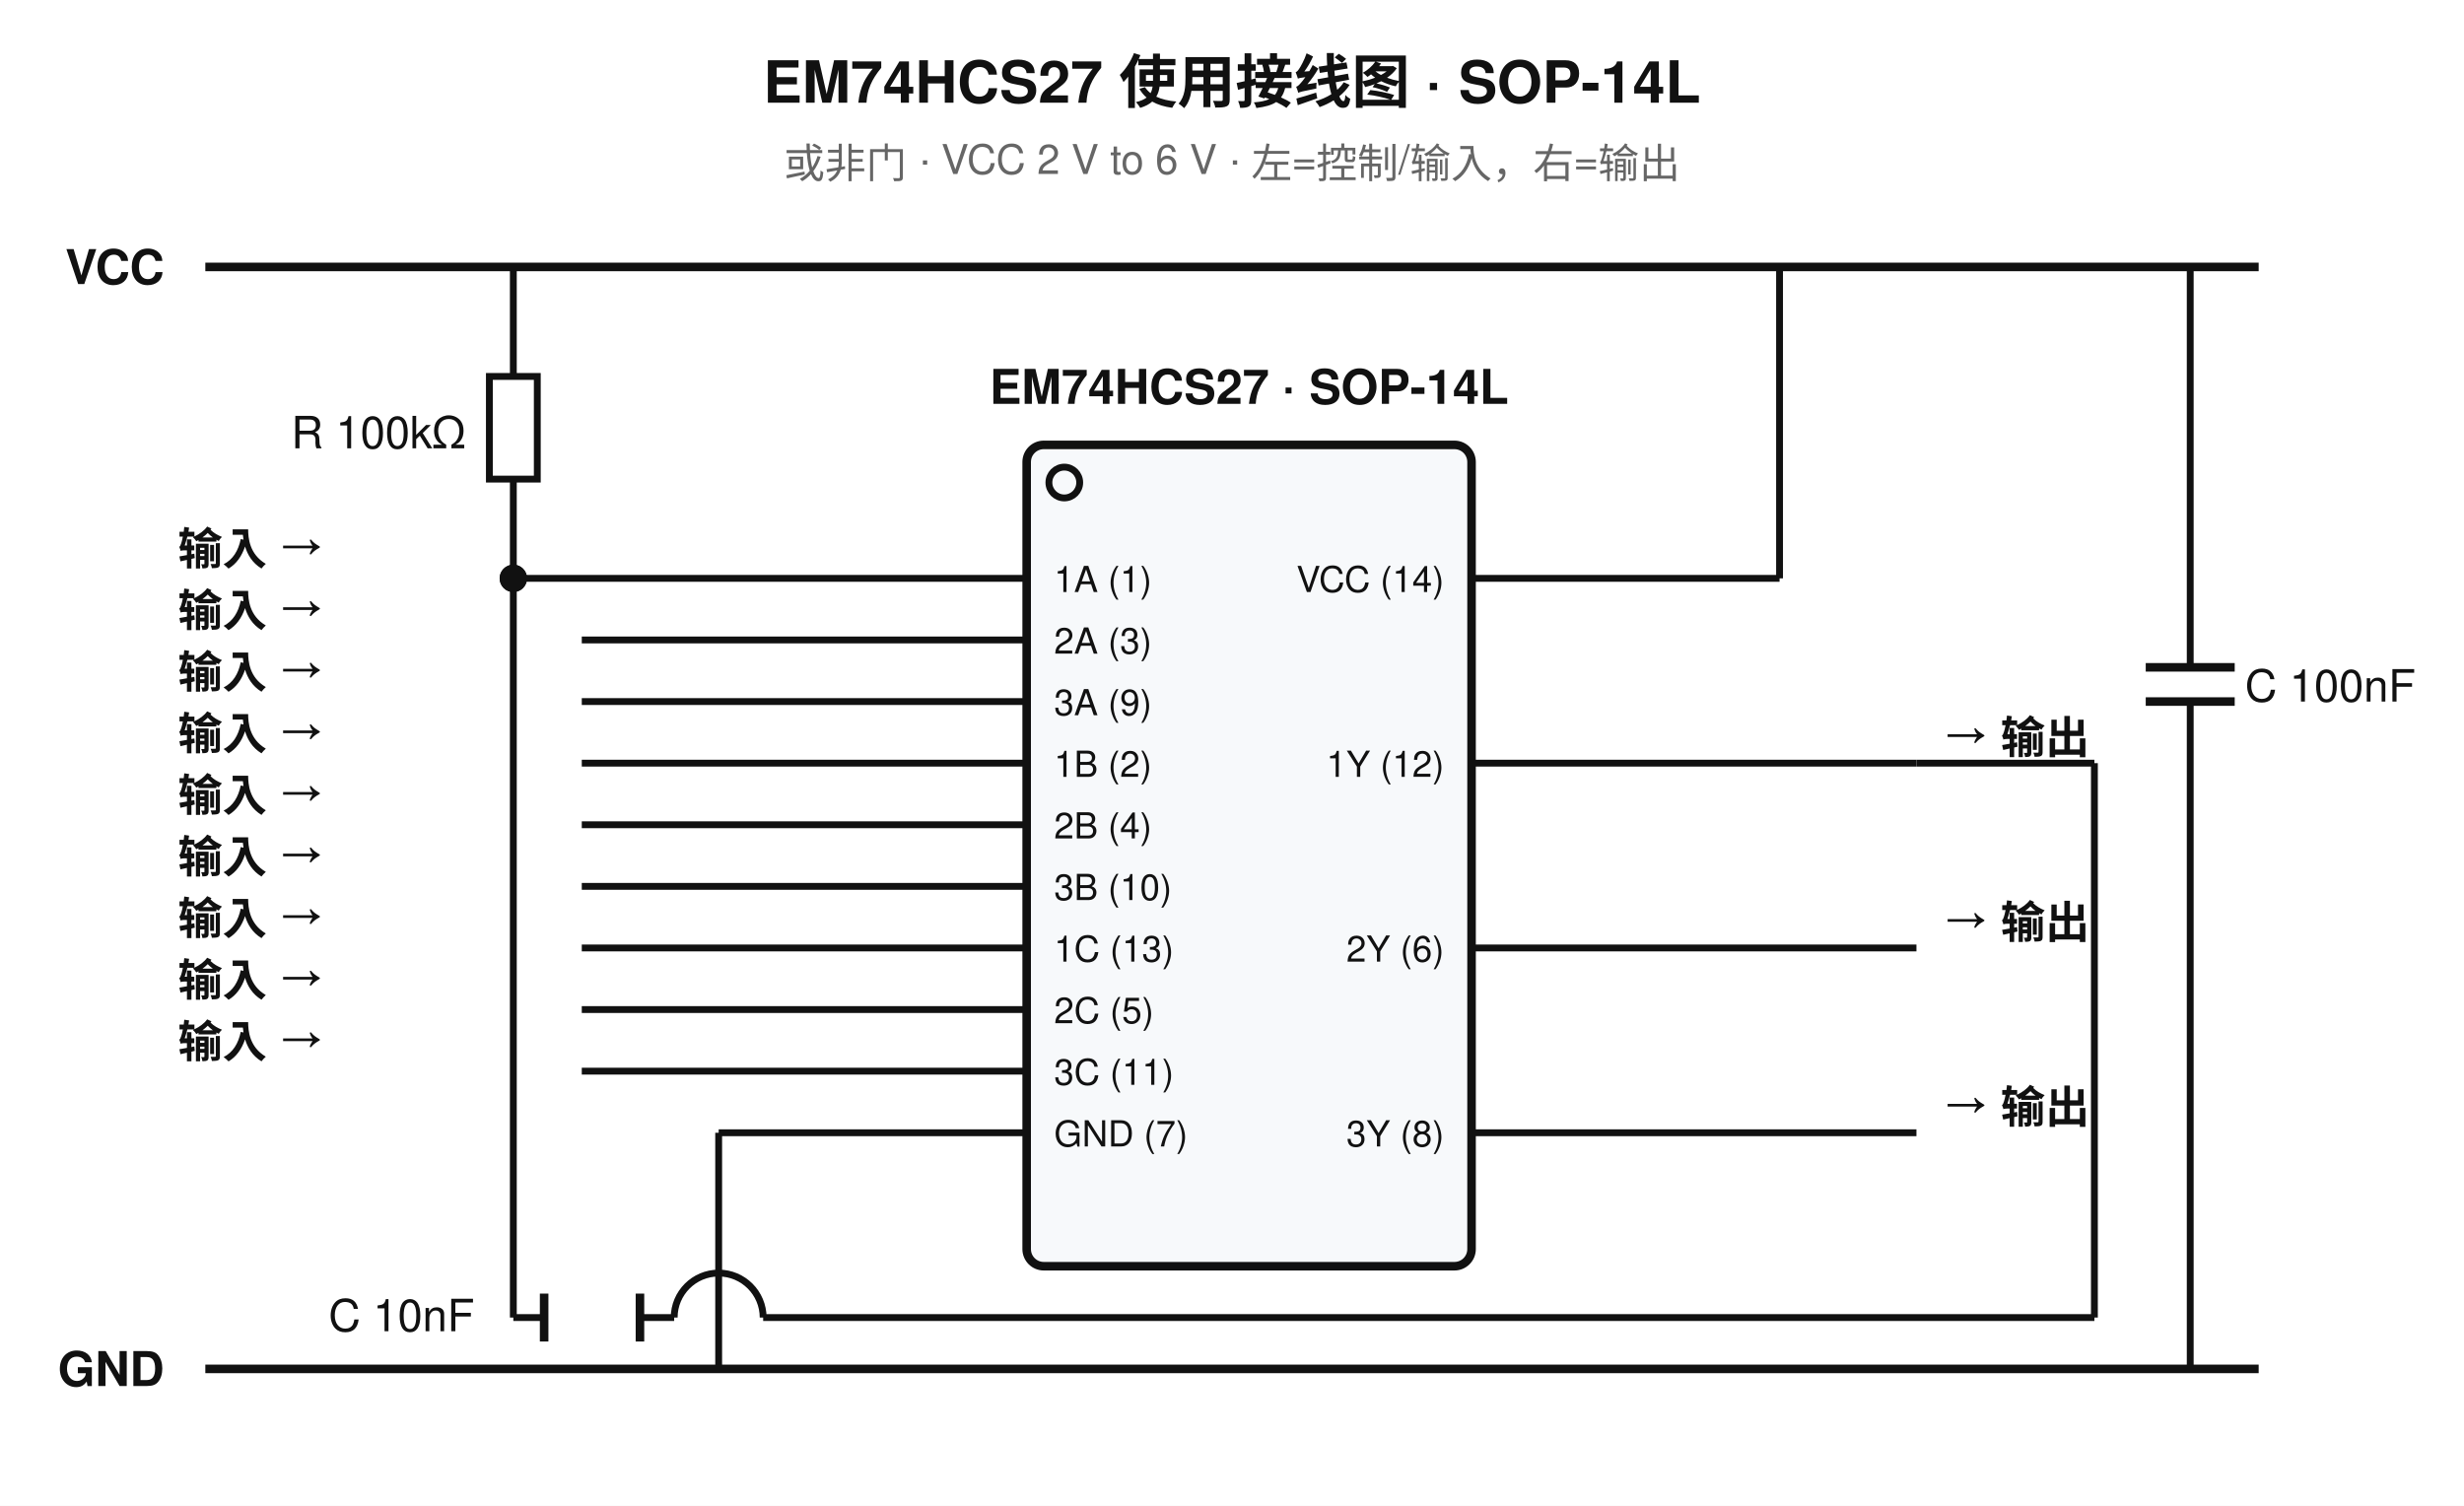
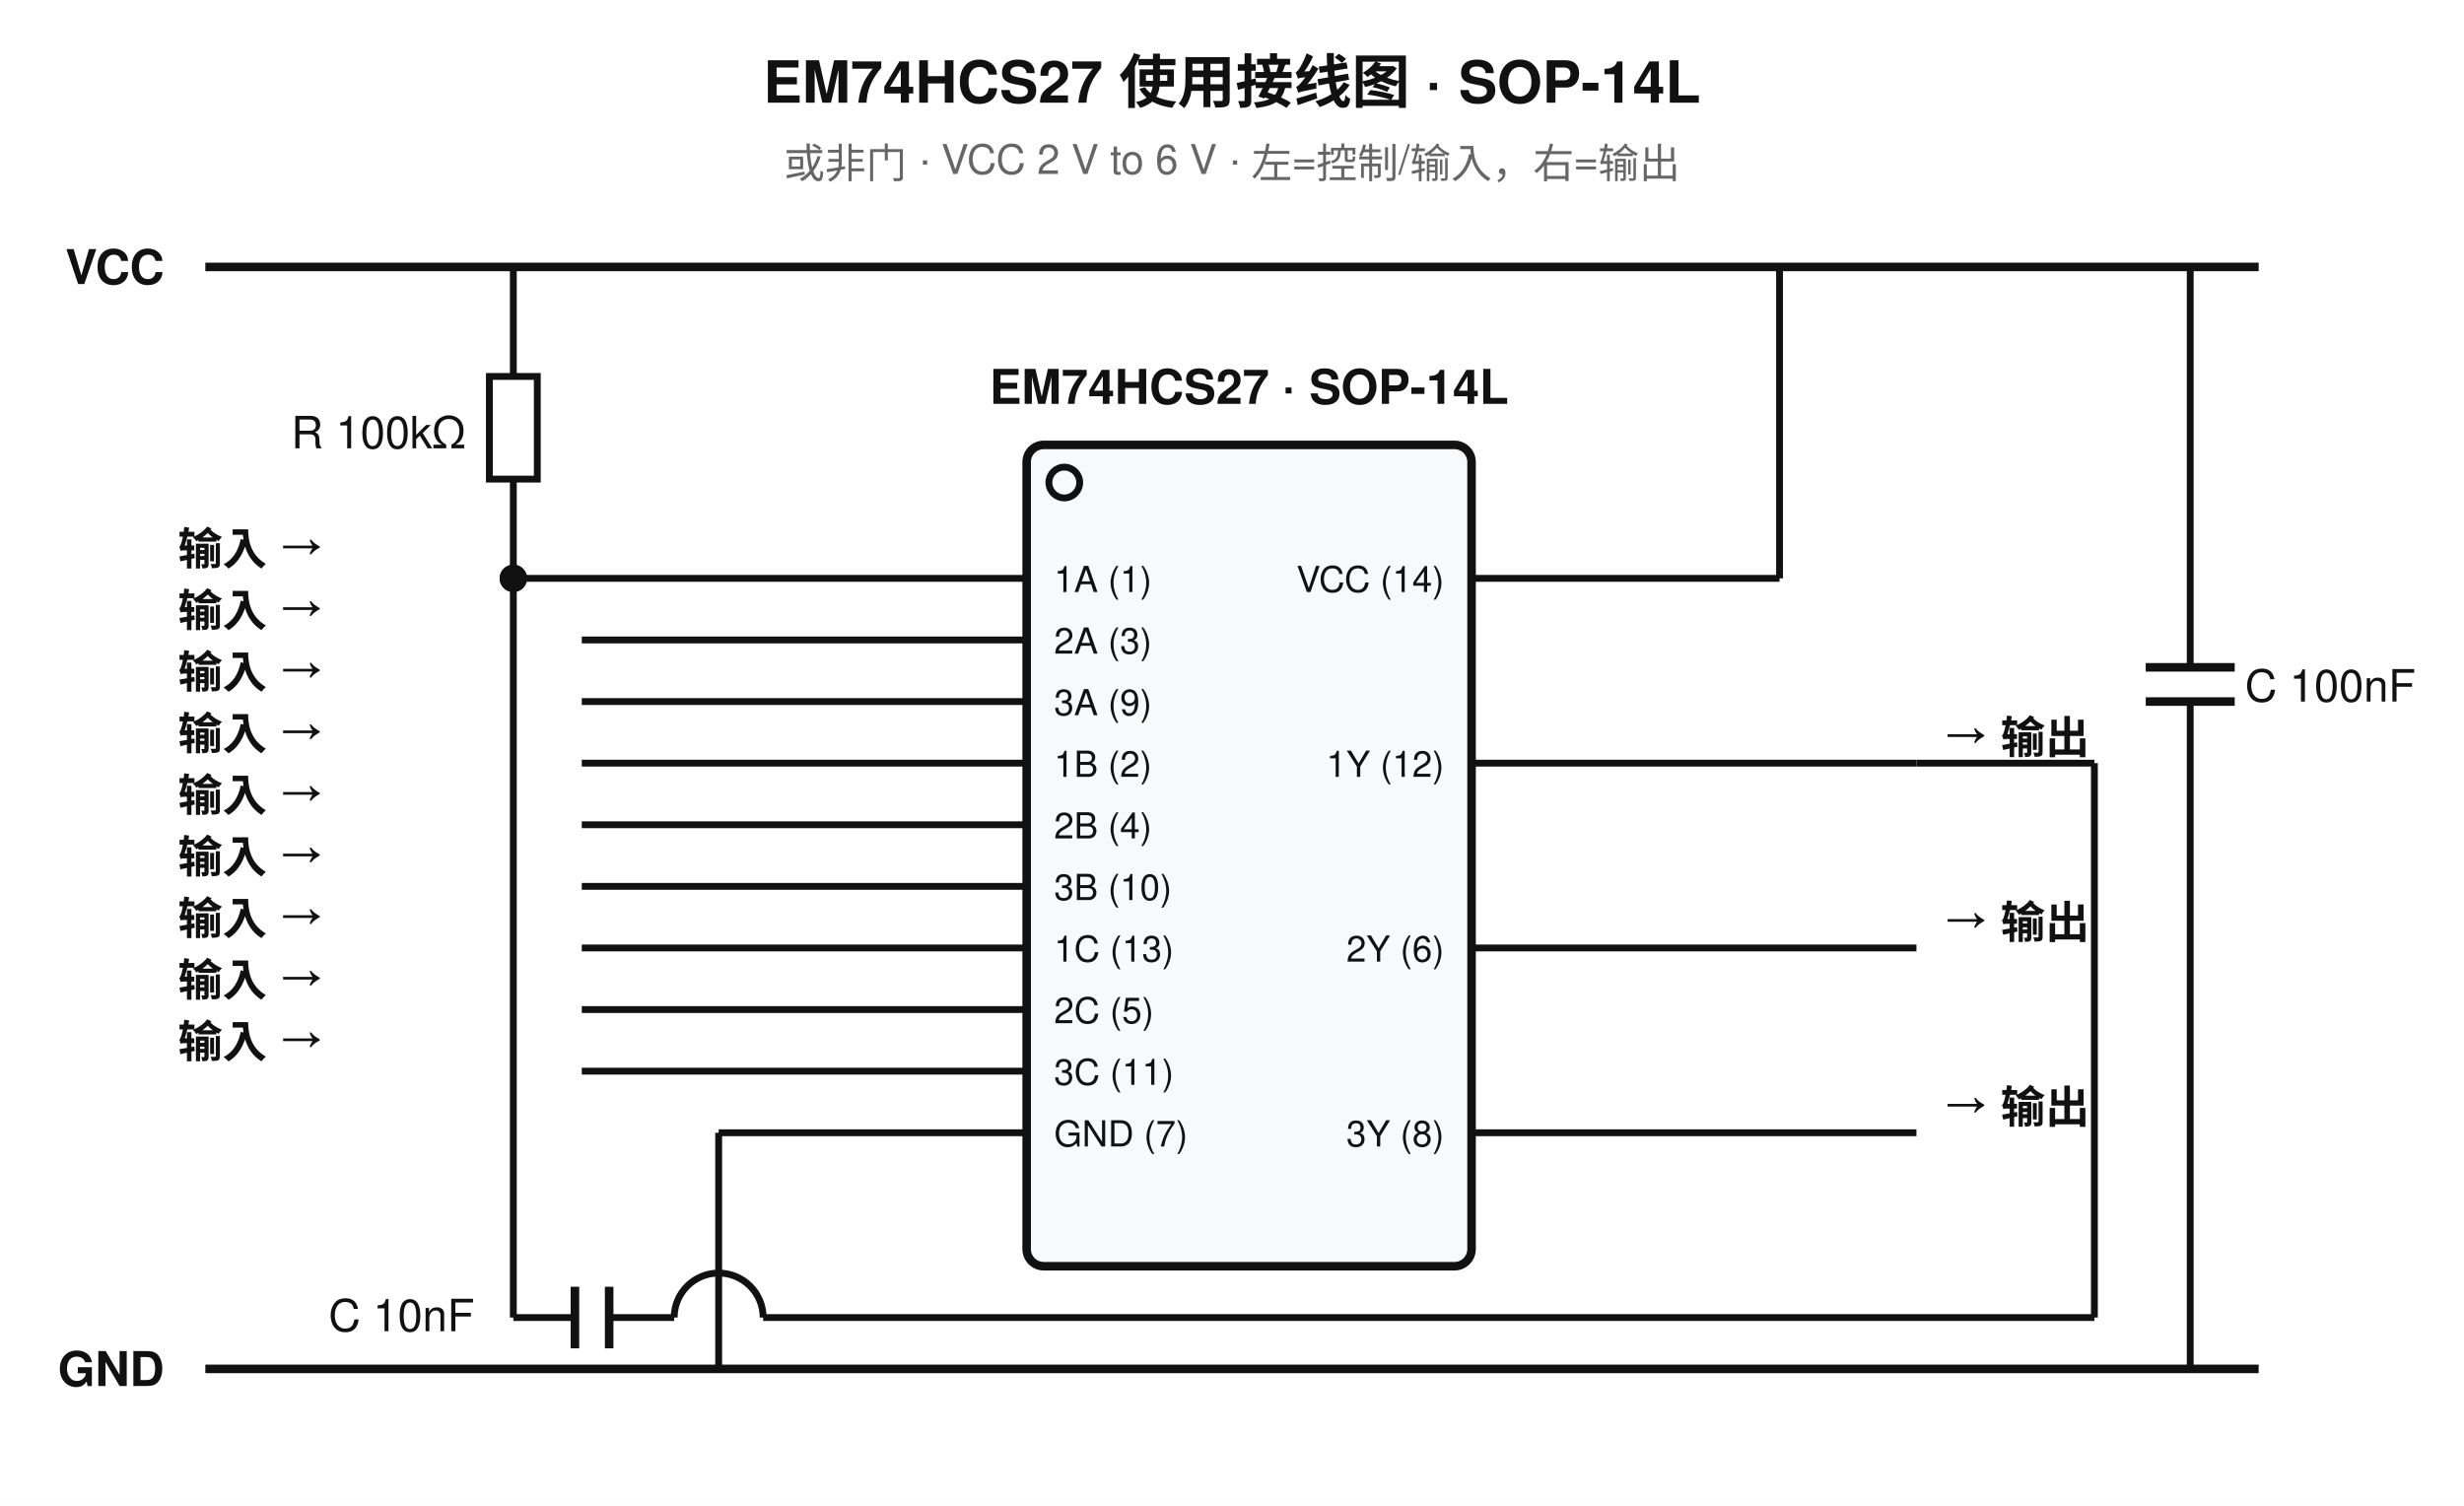
<svg xmlns="http://www.w3.org/2000/svg" viewBox="0 0 720 440" font-family="Helvetica,Arial,sans-serif">
  <rect width="720" height="440" fill="#fff" />
  <text x="360" y="30" text-anchor="middle" font-size="17" font-weight="bold" fill="#111">EM74HCS27 使用接线图 · SOP-14L</text>
  <text x="360" y="52" text-anchor="middle" font-size="12" fill="#666">或非门 · VCC 2 V to 6 V · 左=控制/输入，右=输出</text>
  <line x1="60" y1="78" x2="660" y2="78" stroke="#111" stroke-width="2.5" />
  <text x="48" y="83" text-anchor="end" font-size="14" font-weight="bold" fill="#111">VCC</text>
  <line x1="60" y1="400" x2="660" y2="400" stroke="#111" stroke-width="2.5" />
  <text x="48" y="405" text-anchor="end" font-size="14" font-weight="bold" fill="#111">GND</text>
  <text x="365" y="118" text-anchor="middle" font-size="14" font-weight="bold" fill="#111">EM74HCS27 · SOP-14L</text>
  <rect x="300" y="130" width="130" height="240" rx="5" fill="#f7f9fb" stroke="#111" stroke-width="2.5" />
  <text x="308" y="173.0" font-size="10.5" fill="#111">1A (1)</text>
  <line x1="300" y1="169.0" x2="150" y2="169.0" stroke="#111" stroke-width="2" />
  <line x1="150" y1="78" x2="150" y2="110.0" stroke="#111" stroke-width="2" />
  <rect x="143" y="110.0" width="14" height="30" fill="#fff" stroke="#111" stroke-width="2" />
  <line x1="150" y1="140.0" x2="150" y2="169.0" stroke="#111" stroke-width="2" />
  <circle cx="150" cy="169.0" r="4" fill="#111" />
  <text x="136" y="131.0" text-anchor="end" font-size="13" fill="#111">R 100kΩ</text>
  <text x="52" y="165.0" font-size="13" font-weight="bold" fill="#111">输入 →</text>
  <text x="308" y="191.0" font-size="10.5" fill="#111">2A (3)</text>
  <line x1="300" y1="187.0" x2="170" y2="187.0" stroke="#111" stroke-width="2" />
  <text x="52" y="183.0" font-size="13" font-weight="bold" fill="#111">输入 →</text>
  <text x="308" y="209.0" font-size="10.5" fill="#111">3A (9)</text>
  <line x1="300" y1="205.0" x2="170" y2="205.0" stroke="#111" stroke-width="2" />
  <text x="52" y="201.0" font-size="13" font-weight="bold" fill="#111">输入 →</text>
  <text x="308" y="227.0" font-size="10.5" fill="#111">1B (2)</text>
  <line x1="300" y1="223.0" x2="170" y2="223.0" stroke="#111" stroke-width="2" />
  <text x="52" y="219.0" font-size="13" font-weight="bold" fill="#111">输入 →</text>
  <text x="308" y="245.0" font-size="10.5" fill="#111">2B (4)</text>
  <line x1="300" y1="241.0" x2="170" y2="241.0" stroke="#111" stroke-width="2" />
  <text x="52" y="237.0" font-size="13" font-weight="bold" fill="#111">输入 →</text>
  <text x="308" y="263.0" font-size="10.5" fill="#111">3B (10)</text>
  <line x1="300" y1="259.0" x2="170" y2="259.0" stroke="#111" stroke-width="2" />
  <text x="52" y="255.0" font-size="13" font-weight="bold" fill="#111">输入 →</text>
  <text x="308" y="281.0" font-size="10.5" fill="#111">1C (13)</text>
  <line x1="300" y1="277.0" x2="170" y2="277.0" stroke="#111" stroke-width="2" />
  <text x="52" y="273.0" font-size="13" font-weight="bold" fill="#111">输入 →</text>
  <text x="308" y="299.0" font-size="10.5" fill="#111">2C (5)</text>
  <line x1="300" y1="295.0" x2="170" y2="295.0" stroke="#111" stroke-width="2" />
  <text x="52" y="291.0" font-size="13" font-weight="bold" fill="#111">输入 →</text>
  <text x="308" y="317.0" font-size="10.5" fill="#111">3C (11)</text>
  <line x1="300" y1="313.0" x2="170" y2="313.0" stroke="#111" stroke-width="2" />
  <text x="52" y="309.0" font-size="13" font-weight="bold" fill="#111">输入 →</text>
  <text x="308" y="335.0" font-size="10.5" fill="#111">GND (7)</text>
  <line x1="300" y1="331.0" x2="210" y2="331.0" stroke="#111" stroke-width="2" />
  <line x1="210" y1="331.0" x2="210" y2="400" stroke="#111" stroke-width="2" />
  <text x="422" y="173.0" text-anchor="end" font-size="10.5" fill="#111">VCC (14)</text>
  <line x1="430" y1="169.0" x2="520" y2="169.0" stroke="#111" stroke-width="2" />
  <line x1="520" y1="169.0" x2="520" y2="78" stroke="#111" stroke-width="2" />
  <text x="422" y="227.0" text-anchor="end" font-size="10.5" fill="#111">1Y (12)</text>
  <line x1="430" y1="223.0" x2="560" y2="223.0" stroke="#111" stroke-width="2" />
  <text x="568" y="219.0" font-size="13" font-weight="bold" fill="#111">→ 输出</text>
  <text x="422" y="281.0" text-anchor="end" font-size="10.5" fill="#111">2Y (6)</text>
  <line x1="430" y1="277.0" x2="560" y2="277.0" stroke="#111" stroke-width="2" />
  <text x="568" y="273.0" font-size="13" font-weight="bold" fill="#111">→ 输出</text>
  <text x="422" y="335.0" text-anchor="end" font-size="10.5" fill="#111">3Y (8)</text>
  <line x1="430" y1="331.0" x2="560" y2="331.0" stroke="#111" stroke-width="2" />
  <text x="568" y="327.0" font-size="13" font-weight="bold" fill="#111">→ 输出</text>
  <circle cx="311" cy="141" r="4.5" fill="none" stroke="#111" stroke-width="2" />
  <line x1="560" y1="223.0" x2="612" y2="223.0" stroke="#111" stroke-width="2" />
  <line x1="612" y1="223.0" x2="612" y2="385" stroke="#111" stroke-width="2" />
-   <line x1="159" y1="385" x2="150" y2="385" stroke="#111" stroke-width="2" />
-   <line x1="159" y1="378" x2="159" y2="392" stroke="#111" stroke-width="2.5" />
-   <line x1="187" y1="378" x2="187" y2="392" stroke="#111" stroke-width="2.5" />
-   <line x1="187" y1="385" x2="197" y2="385" stroke="#111" stroke-width="2" />
+   <line x1="168" y1="385" x2="150" y2="385" stroke="#111" stroke-width="2" />
+   <line x1="168" y1="376" x2="168" y2="394" stroke="#111" stroke-width="2.5" />
+   <line x1="178" y1="376" x2="178" y2="394" stroke="#111" stroke-width="2.5" />
+   <line x1="178" y1="385" x2="197" y2="385" stroke="#111" stroke-width="2" />
  <path d="M197,385 A13,13 0 0,1 223,385" fill="none" stroke="#111" stroke-width="2" />
  <line x1="223" y1="385" x2="612" y2="385" stroke="#111" stroke-width="2" />
  <text x="96" y="389" font-size="13" fill="#111">C 10nF</text>
  <line x1="150" y1="385" x2="150" y2="169.0" stroke="#111" stroke-width="2" />
  <circle cx="150" cy="169.0" r="4" fill="#111" />
  <text x="656" y="205" font-size="13" fill="#111">C 100nF</text>
  <line x1="640" y1="78" x2="640" y2="195" stroke="#111" stroke-width="2" />
  <line x1="627" y1="195" x2="653" y2="195" stroke="#111" stroke-width="2.5" />
  <line x1="627" y1="205" x2="653" y2="205" stroke="#111" stroke-width="2.5" />
  <line x1="640" y1="205" x2="640" y2="400" stroke="#111" stroke-width="2" />
</svg>
